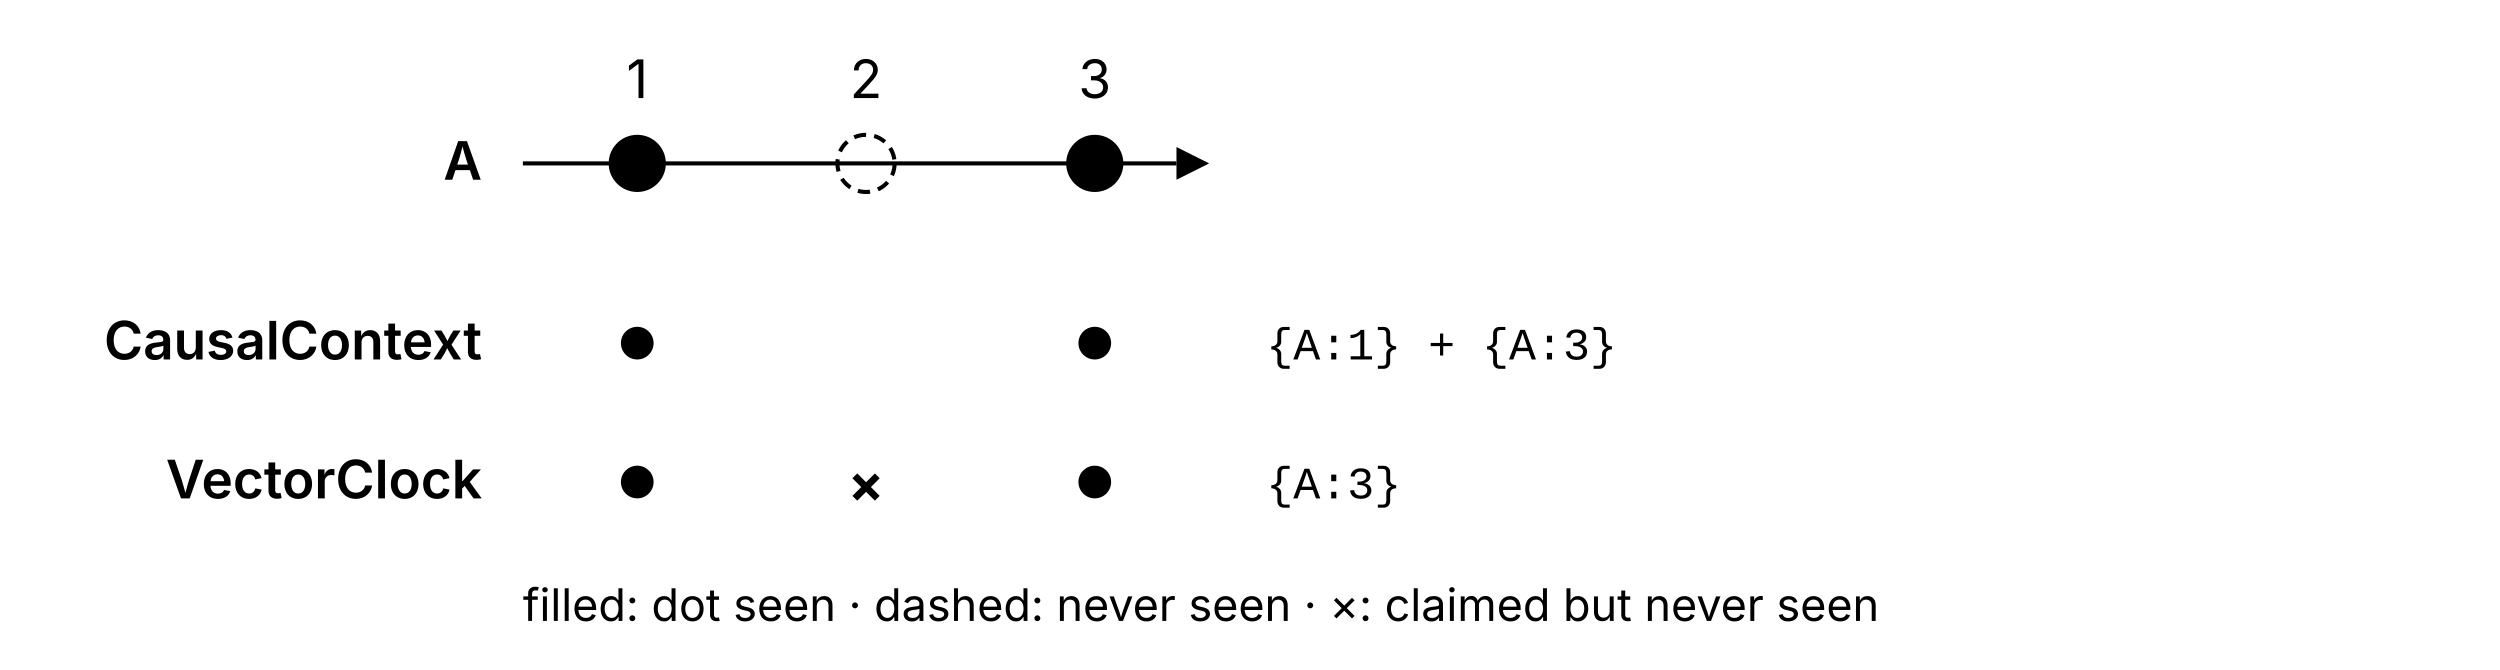
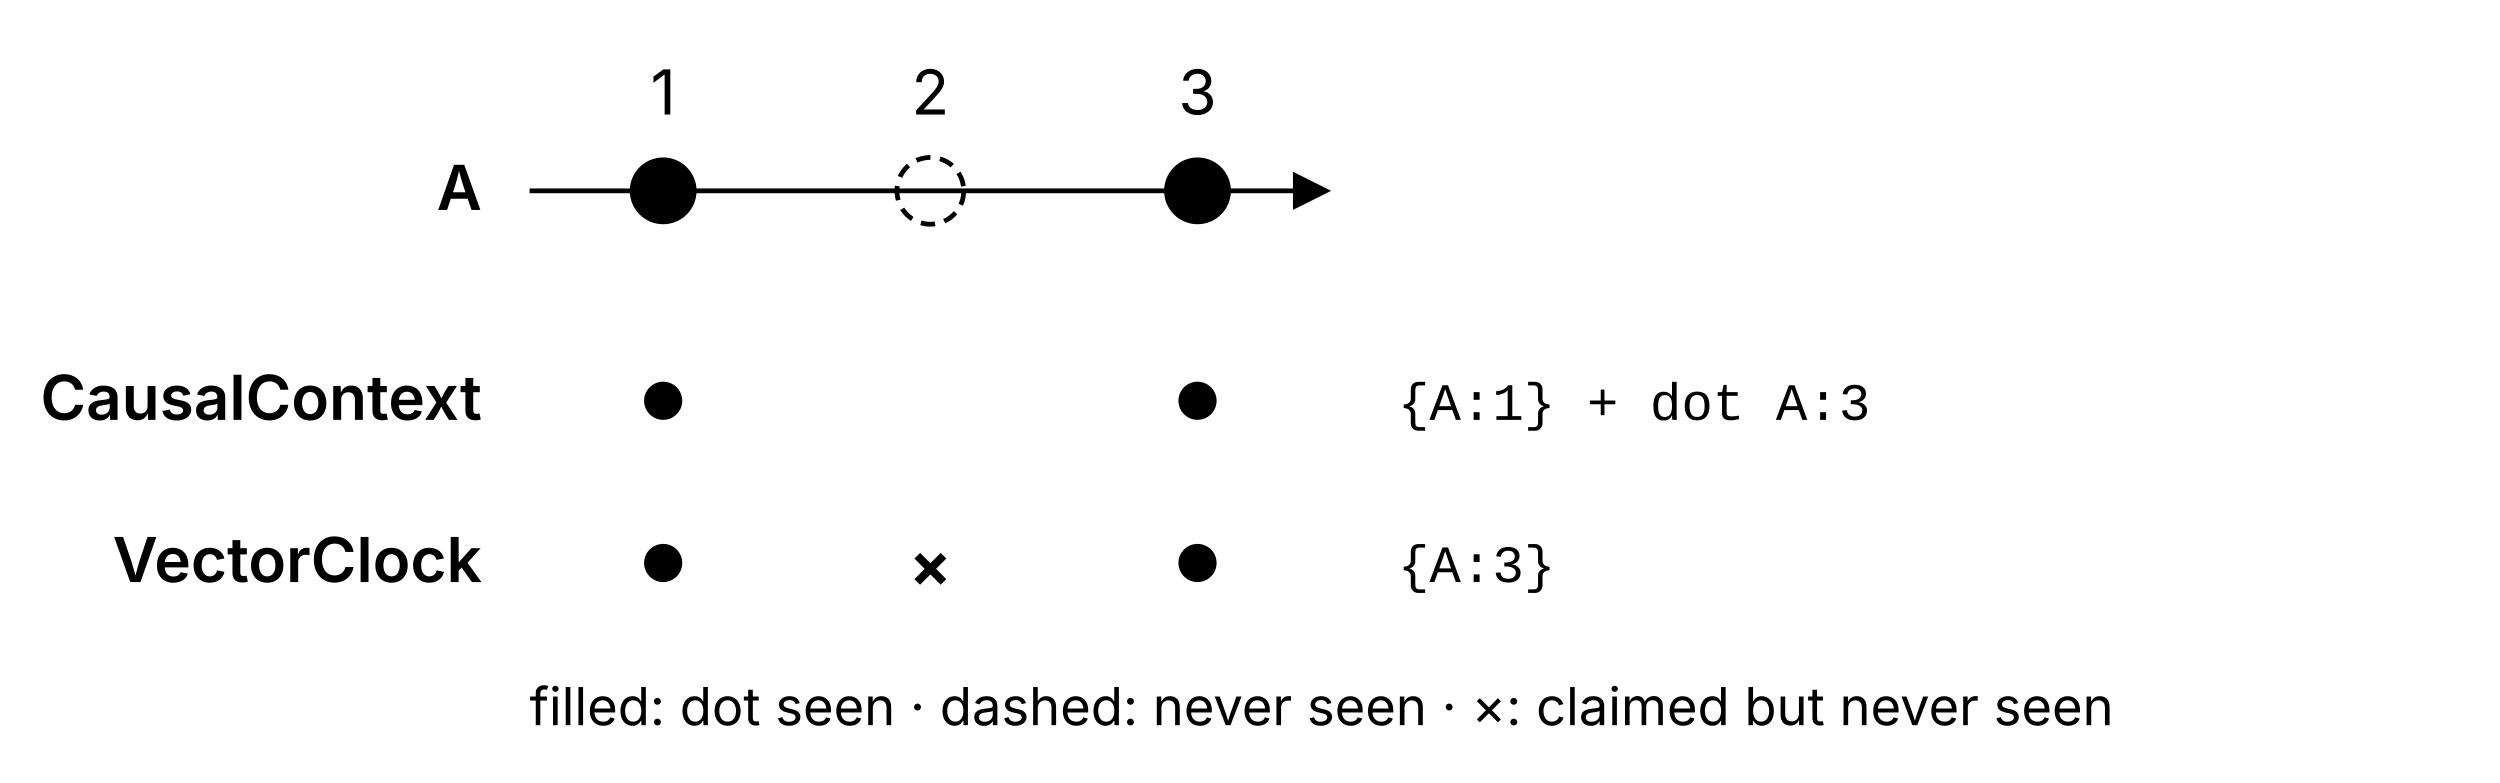
- <svg xmlns="http://www.w3.org/2000/svg" class="ds-figure" role="img" viewBox="0 0 612 164" width="612" height="164">
+ <svg xmlns="http://www.w3.org/2000/svg" class="ds-figure" role="img" viewBox="0 0 524 164" width="524" height="164">
  <style>
-     .ds-figure { font-family: system-ui, -apple-system, "Segoe UI", sans-serif; font-size: 13px; }
-     .ds-figure .lane { stroke: currentColor; stroke-width: 1; opacity: var(--ds-lane-opacity, .35); }
-     .ds-figure .lane-arrow { fill: currentColor; opacity: var(--ds-lane-opacity, .35); }
-     .ds-figure .lane-name { fill: currentColor; font-weight: 600; }
-     .ds-figure .event { fill: var(--ds-event, currentColor); }
-     .ds-figure .name, .ds-figure .label, .ds-figure .callout { fill: currentColor; }
-     .ds-figure .label { font-size: 11px; }
-     .ds-figure .annotation { font-family: ui-monospace, "SF Mono", Menlo, Consolas, "Liberation Mono", monospace; font-size: 11px; fill: var(--ds-annotation, currentColor); }
-     .ds-figure .message { stroke: var(--ds-message, currentColor); stroke-width: 1.5; fill: none; }
-     .ds-figure .arrow { fill: var(--ds-message, currentColor); }
-     .ds-figure .callout-ring { fill: none; stroke: var(--ds-accent, currentColor); stroke-width: 1.5; stroke-dasharray: 2 2; }
-     .ds-figure .callout-mark { fill: var(--ds-accent, currentColor); font-size: 10px; font-weight: 700; }
-     .ds-figure .dot { fill: currentColor; }
-     .ds-figure .dot.gap { fill: none; stroke: currentColor; stroke-dasharray: 3 2; }
-     .ds-figure .claim { fill: currentColor; }
-     .ds-figure .wrong { fill: var(--ds-wrong, currentColor); font-weight: 700; }
+     .ds-figure { max-width: 100%; height: auto; font-family: system-ui, -apple-system, "Segoe UI", sans-serif; font-size: 13px; }
+     .ds-figure .ds-lane { stroke: currentColor; stroke-width: 1; opacity: var(--ds-lane-opacity, .35); }
+     .ds-figure .ds-lane-arrow { fill: currentColor; opacity: var(--ds-lane-opacity, .35); }
+     .ds-figure .ds-lane-name { fill: currentColor; font-weight: 600; }
+     .ds-figure .ds-event { fill: var(--ds-event, currentColor); }
+     .ds-figure .ds-name, .ds-figure .ds-label, .ds-figure .ds-callout { fill: currentColor; }
+     .ds-figure .ds-label { font-size: 11px; }
+     .ds-figure .ds-annotation { font-family: ui-monospace, "SF Mono", Menlo, Consolas, "Liberation Mono", monospace; font-size: 11px; fill: var(--ds-annotation, currentColor); }
+     .ds-figure .ds-message { stroke: var(--ds-message, currentColor); stroke-width: 1.5; fill: none; }
+     .ds-figure .ds-arrow { fill: var(--ds-message, currentColor); }
+     .ds-figure .ds-callout-ring { fill: none; stroke: var(--ds-accent, currentColor); stroke-width: 1.5; stroke-dasharray: 2 2; }
+     .ds-figure .ds-callout-mark { fill: var(--ds-accent, currentColor); font-size: 10px; font-weight: 700; }
+     .ds-figure .ds-dot { fill: currentColor; }
+     .ds-figure .ds-dot.ds-gap { fill: none; stroke: currentColor; stroke-dasharray: 3 2; }
+     .ds-figure .ds-claim { fill: currentColor; }
+     .ds-figure .ds-wrong { fill: var(--ds-wrong, currentColor); font-weight: 700; }
  </style>
-   <line class="lane" x1="128" y1="40" x2="288" y2="40" />
-   <polygon class="lane-arrow" points="288,36 296,40 288,44" />
-   <text class="lane-name" x="118" y="44" text-anchor="end">A</text>
-   <text class="name" x="156" y="24" text-anchor="middle">1</text>
-   <circle class="dot" cx="156" cy="40" r="7" />
-   <text class="name" x="212" y="24" text-anchor="middle">2</text>
-   <circle class="dot gap" cx="212" cy="40" r="7" />
-   <text class="name" x="268" y="24" text-anchor="middle">3</text>
-   <circle class="dot" cx="268" cy="40" r="7" />
-   <text class="lane-name" x="118" y="88" text-anchor="end">CausalContext</text>
-   <circle class="claim" cx="156" cy="84" r="4" />
-   <circle class="claim" cx="268" cy="84" r="4" />
-   <text class="annotation" x="310" y="88">{A:1} + {A:3}</text>
-   <text class="lane-name" x="118" y="122" text-anchor="end">VectorClock</text>
-   <circle class="claim" cx="156" cy="118" r="4" />
-   <text class="wrong" x="212" y="123" text-anchor="middle">×</text>
-   <circle class="claim" cx="268" cy="118" r="4" />
-   <text class="annotation" x="310" y="122">{A:3}</text>
-   <text class="label" x="128" y="152">filled: dot seen · dashed: never seen · ×: claimed but never seen</text>
+   <line class="ds-lane" x1="111" y1="40" x2="271" y2="40" />
+   <polygon class="ds-lane-arrow" points="271,36 279,40 271,44" />
+   <text class="ds-lane-name" x="101" y="44" text-anchor="end">A</text>
+   <text class="ds-name" x="139" y="24" text-anchor="middle">1</text>
+   <circle class="ds-dot" cx="139" cy="40" r="7" />
+   <text class="ds-name" x="195" y="24" text-anchor="middle">2</text>
+   <circle class="ds-dot ds-gap" cx="195" cy="40" r="7" />
+   <text class="ds-name" x="251" y="24" text-anchor="middle">3</text>
+   <circle class="ds-dot" cx="251" cy="40" r="7" />
+   <text class="ds-lane-name" x="101" y="88" text-anchor="end">CausalContext</text>
+   <circle class="ds-claim" cx="139" cy="84" r="4" />
+   <circle class="ds-claim" cx="251" cy="84" r="4" />
+   <text class="ds-annotation" x="293" y="88" text-anchor="start">{A:1} + dot A:3</text>
+   <text class="ds-lane-name" x="101" y="122" text-anchor="end">VectorClock</text>
+   <circle class="ds-claim" cx="139" cy="118" r="4" />
+   <text class="ds-wrong" x="195" y="123" text-anchor="middle">×</text>
+   <circle class="ds-claim" cx="251" cy="118" r="4" />
+   <text class="ds-annotation" x="293" y="122" text-anchor="start">{A:3}</text>
+   <text class="ds-label" x="111" y="152" text-anchor="start">filled: dot seen · dashed: never seen · ×: claimed but never seen</text>
</svg>
